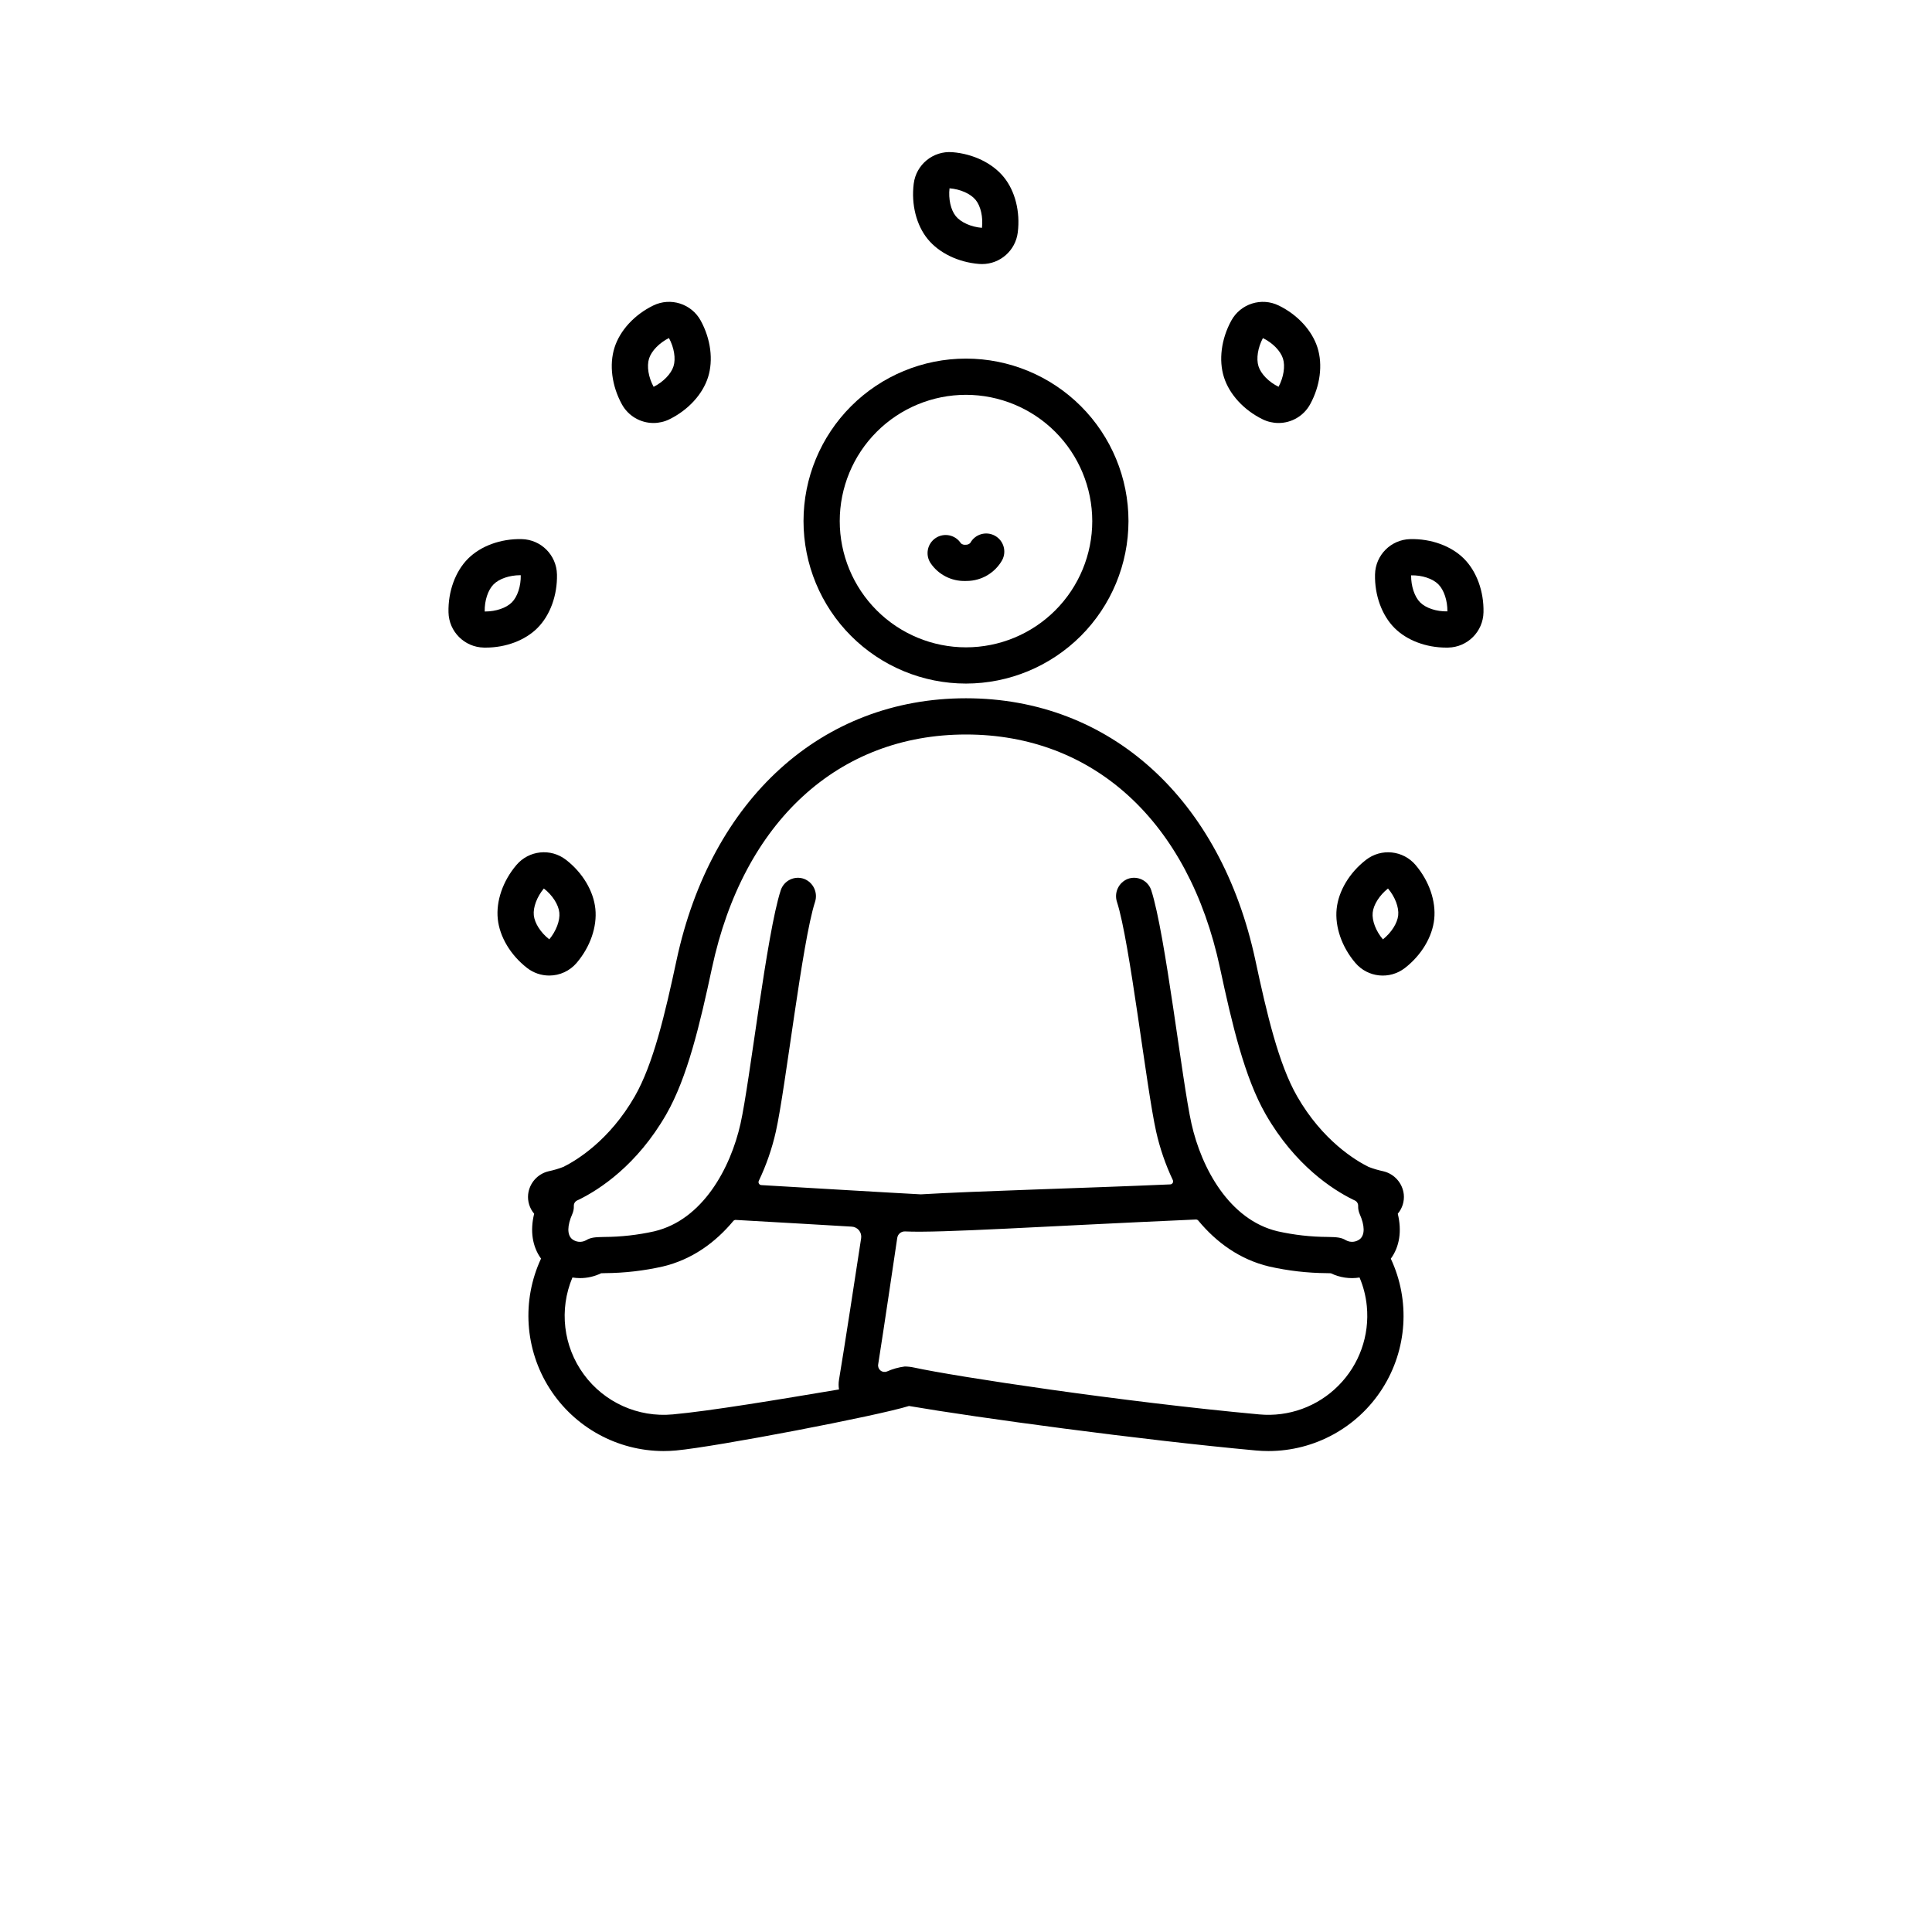
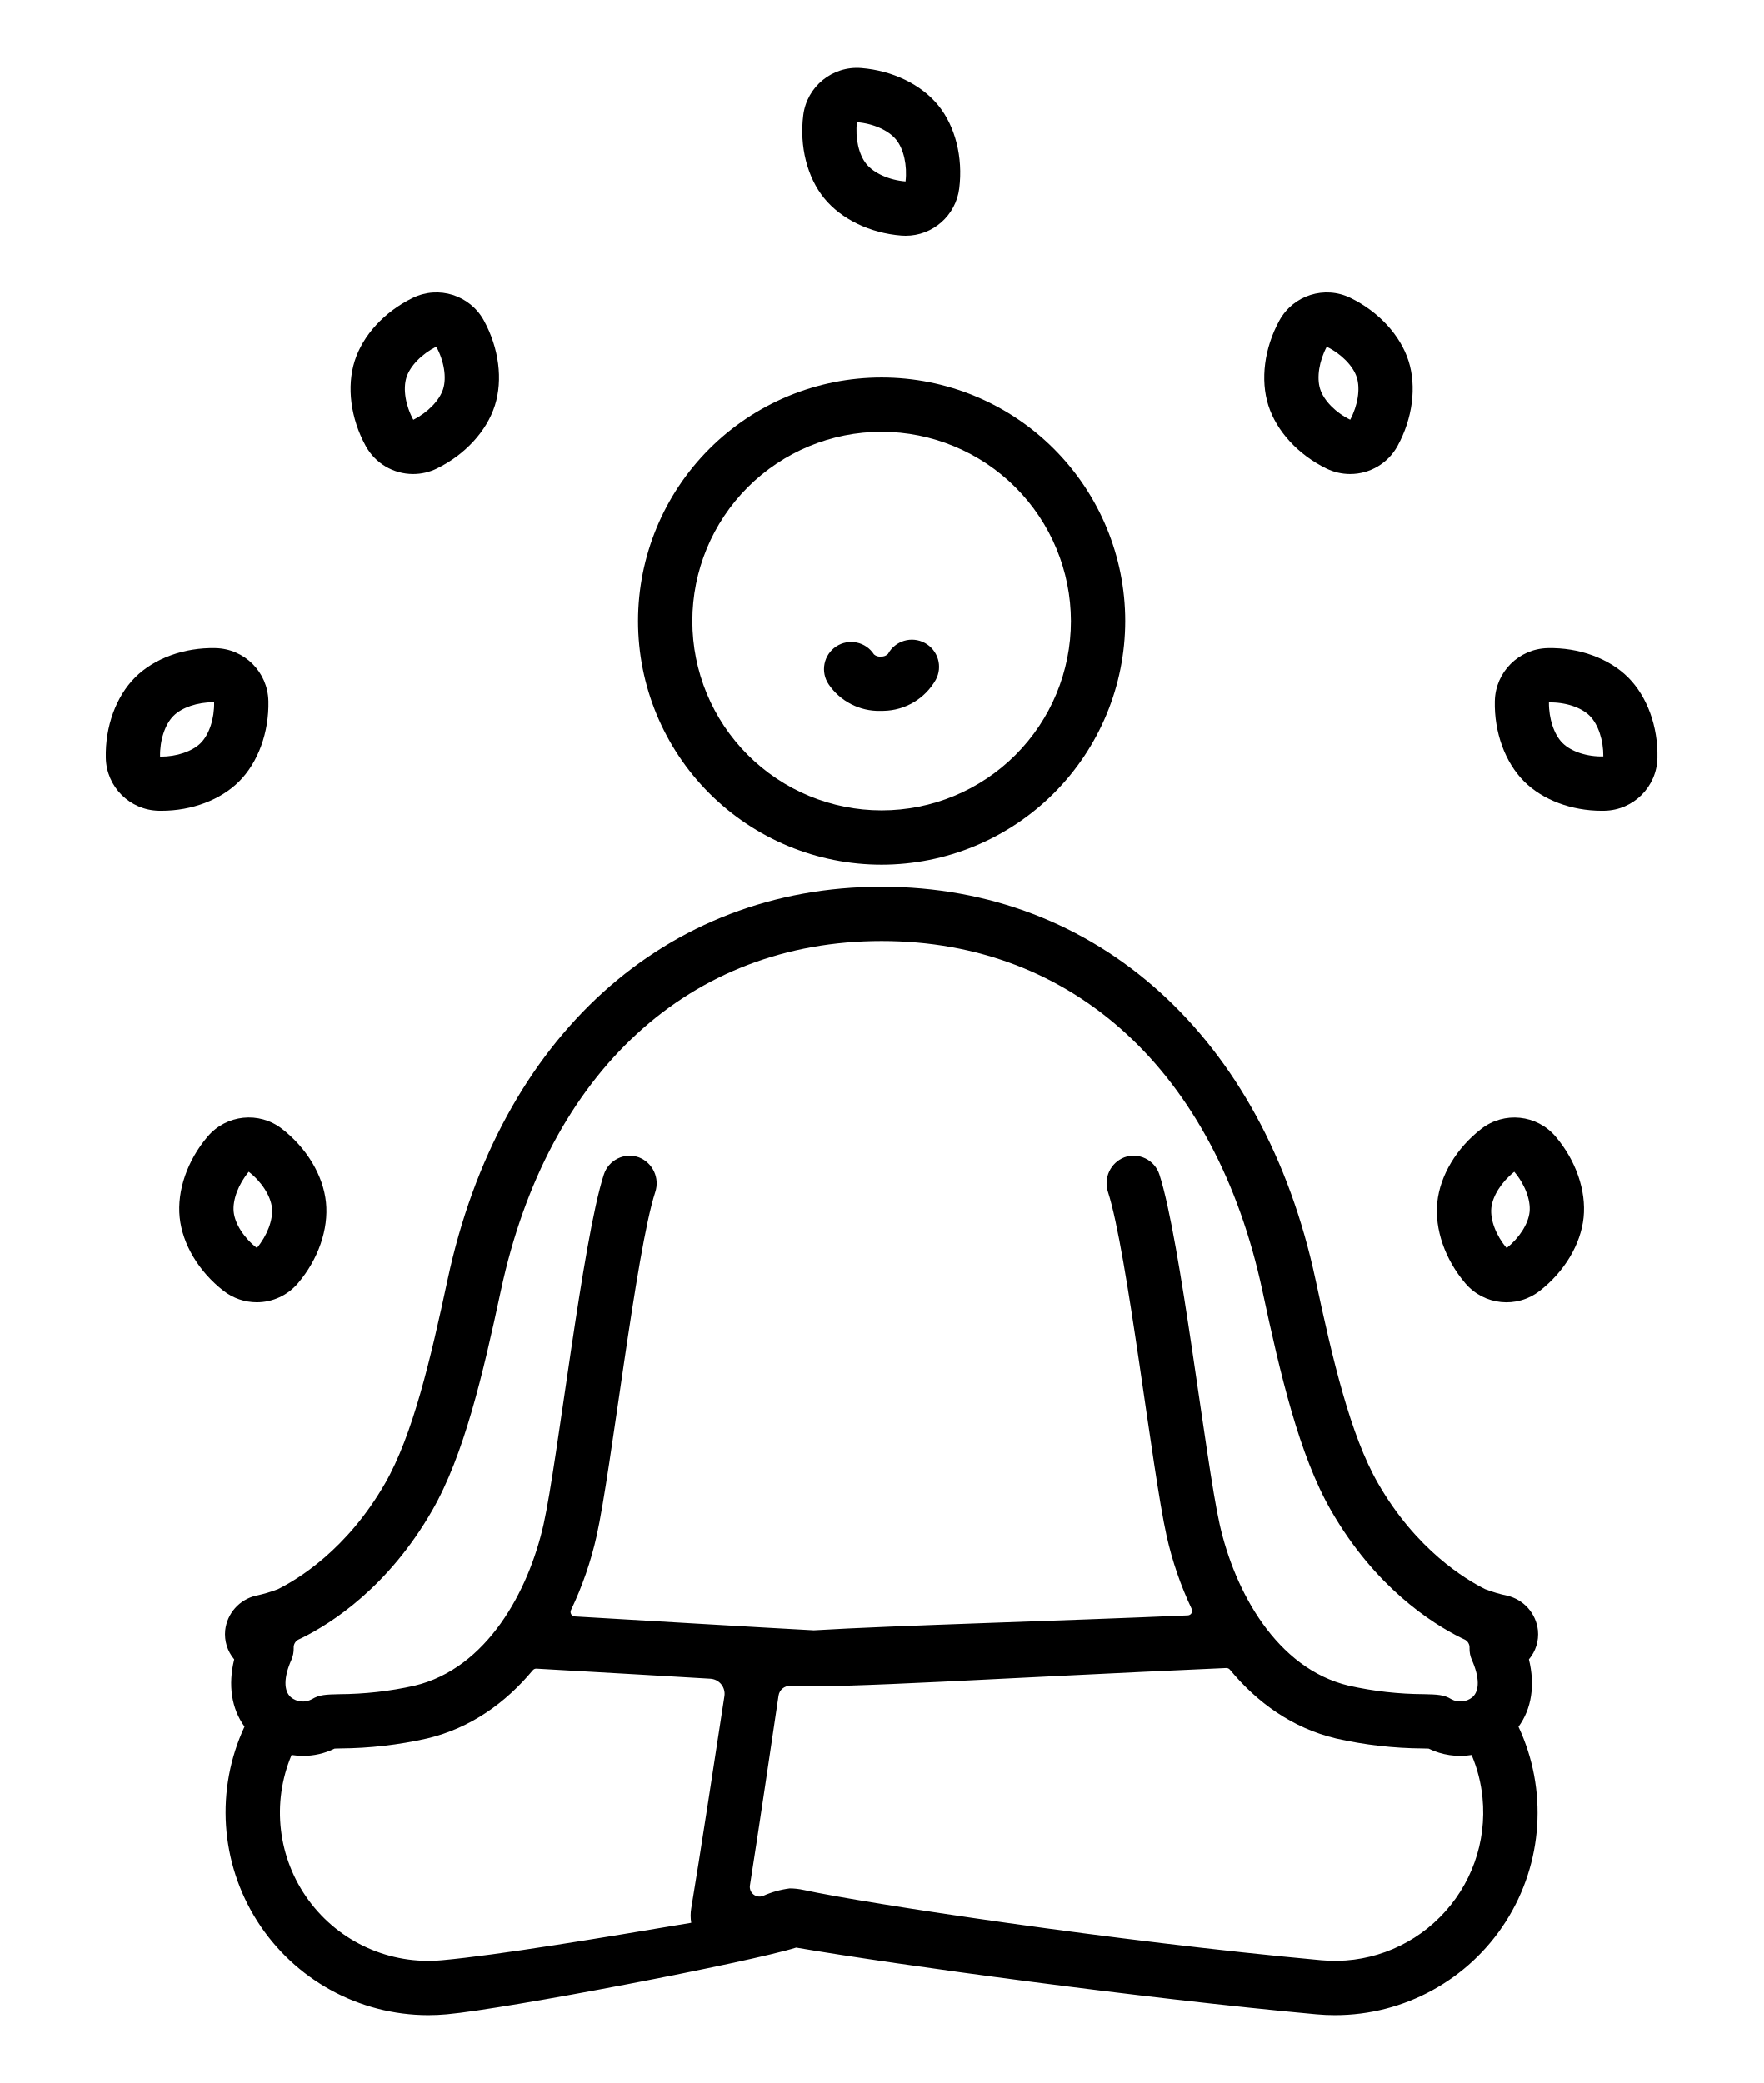
- <svg xmlns="http://www.w3.org/2000/svg" version="1.1" viewBox="0 0 700 700">
-   <g>
-     <path d="m350 247.67c-15.613 0-30.586-6.203-41.629-17.242-11.039-11.043-17.242-26.016-17.242-41.629s6.203-30.586 17.242-41.629c11.043-11.039 26.016-17.242 41.629-17.242s30.586 6.203 41.629 17.242c11.039 11.043 17.242 26.016 17.242 41.629-0.02 15.609-6.227 30.57-17.262 41.609-11.039 11.035-26 17.246-41.609 17.262zm0-104.62c-12.133 0-23.77 4.82-32.348 13.398s-13.398 20.215-13.398 32.348c0 12.133 4.82 23.77 13.398 32.348 8.578 8.578 20.215 13.398 32.348 13.398s23.77-4.82 32.348-13.398c8.578-8.578 13.398-20.215 13.398-32.348-0.016-12.129-4.84-23.754-13.414-32.332-8.574-8.574-20.203-13.398-32.332-13.414z" />
-     <path d="m349.7 210.5c-4.981 0.117-9.684-2.297-12.496-6.41-0.984-1.453-1.348-3.238-1.008-4.957 0.34-1.723 1.355-3.234 2.82-4.203 1.465-0.965 3.254-1.309 4.969-0.945 1.719 0.359 3.219 1.395 4.168 2.871 0.473 0.414 1.102 0.602 1.727 0.516 0.625 0.035 1.238-0.203 1.672-0.656 1.734-3.184 5.719-4.359 8.902-2.625 3.184 1.734 4.359 5.719 2.625 8.902-2.59 4.559-7.398 7.41-12.641 7.496-0.246 0.008-0.492 0.012-0.738 0.012z" />
-     <path d="m189.02 195.33c-7.57-0.18-14.832 2.477-19.438 7.082-4.606 4.606-7.254 11.871-7.082 19.438v0.004c0.148 6.992 5.781 12.629 12.777 12.777 0.234 0.004 0.465 0.008 0.699 0.008 7.312 0 14.277-2.625 18.742-7.09 4.606-4.606 7.254-11.871 7.082-19.441h-0.004c-0.148-6.992-5.781-12.625-12.777-12.777zm-3.582 22.938c-2.027 2.023-5.797 3.289-9.625 3.289h-0.195c-0.09-3.934 1.184-7.805 3.242-9.859 2.023-2.023 5.797-3.289 9.625-3.289h0.195c0.086 3.93-1.184 7.801-3.242 9.859z" />
-     <path d="m236.77 153.26c-4.781 0.004-9.18-2.609-11.469-6.809-3.633-6.637-4.621-14.309-2.648-20.52 1.973-6.211 7.207-11.902 14.008-15.227 6.277-3.082 13.871-0.668 17.223 5.469 3.633 6.641 4.621 14.312 2.648 20.52-1.973 6.207-7.211 11.902-14.008 15.227v0.004c-1.789 0.879-3.758 1.336-5.754 1.336zm5.598-30.785c-3.473 1.75-6.324 4.656-7.203 7.43-0.879 2.773-0.234 6.797 1.656 10.246 3.469-1.75 6.324-4.656 7.203-7.43 0.879-2.773 0.23-6.793-1.656-10.246z" />
-     <path d="m355.8 95.676c-0.348 0-0.699-0.016-1.055-0.043-7.547-0.598-14.504-3.969-18.621-9.02-4.117-5.051-6.008-12.547-5.066-20.059 0.867-6.938 7.039-11.969 14.008-11.414 7.547 0.598 14.504 3.969 18.621 9.02 4.117 5.055 6.008 12.551 5.07 20.059-0.809 6.543-6.367 11.457-12.957 11.457zm-11.77-27.453c-0.438 3.863 0.438 7.84 2.273 10.098 1.836 2.258 5.559 3.914 9.48 4.227 0.438-3.859-0.438-7.84-2.273-10.098-1.836-2.258-5.559-3.914-9.48-4.223z" />
-     <path d="m198.99 353.46c-2.906 0-5.727-0.969-8.016-2.75-5.981-4.637-9.953-11.273-10.621-17.758-0.668-6.481 1.859-13.789 6.762-19.551 4.527-5.336 12.453-6.156 17.977-1.859 5.981 4.637 9.953 11.273 10.621 17.758 0.668 6.481-1.859 13.789-6.766 19.551-2.481 2.926-6.121 4.613-9.957 4.609zm-1.941-31.543c-2.484 2.988-3.938 6.793-3.641 9.688s2.5 6.324 5.609 8.734c2.484-2.988 3.938-6.793 3.641-9.688-0.301-2.898-2.5-6.328-5.609-8.734z" />
-     <path d="m524.02 234.64c-7.312 0-14.277-2.625-18.742-7.09-4.606-4.606-7.254-11.871-7.082-19.438h0.004c0.148-6.996 5.781-12.629 12.777-12.781 7.547-0.176 14.832 2.477 19.438 7.082 4.606 4.606 7.254 11.875 7.082 19.438v0.004c-0.148 6.992-5.781 12.629-12.777 12.777-0.23 0.004-0.465 0.008-0.699 0.008zm-9.461-16.371c2.059 2.059 5.906 3.336 9.859 3.242 0.043-3.887-1.227-7.758-3.285-9.816-2.059-2.059-5.914-3.328-9.859-3.238-0.043 3.887 1.227 7.754 3.281 9.812z" />
-     <path d="m463.23 153.26c-1.996 0-3.965-0.457-5.754-1.336-6.797-3.324-12.031-9.02-14.008-15.227-1.977-6.211-0.984-13.879 2.648-20.52 3.352-6.141 10.945-8.551 17.223-5.469 6.801 3.324 12.031 9.02 14.008 15.227 1.977 6.211 0.984 13.879-2.648 20.52-2.289 4.199-6.691 6.809-11.469 6.805zm-5.656-30.762c-1.828 3.43-2.477 7.453-1.594 10.227 0.883 2.773 3.734 5.688 7.266 7.41 1.828-3.43 2.477-7.453 1.594-10.227-0.887-2.773-3.734-5.684-7.266-7.41z" />
-     <path d="m512.89 313.41c-4.527-5.336-12.453-6.156-17.977-1.859-5.981 4.637-9.953 11.277-10.621 17.758-0.668 6.481 1.859 13.789 6.766 19.551 4.523 5.336 12.449 6.152 17.973 1.859 5.981-4.637 9.953-11.277 10.621-17.754 0.664-6.481-1.859-13.793-6.762-19.555zm-6.293 18.203c-0.297 2.894-2.5 6.32-5.543 8.738-2.551-2.996-4.004-6.801-3.703-9.695 0.297-2.894 2.5-6.32 5.543-8.738 2.547 2.996 4 6.801 3.703 9.695z" />
-     <path d="m503.92 456.04c3.172-4.344 4.047-10.062 2.516-16.285 1.652-1.949 2.438-4.481 2.18-7.023-0.453-4.082-3.434-7.438-7.438-8.367-1.809-0.383-3.582-0.906-5.309-1.57-4.711-2.336-16.664-9.5-25.891-25.566-6.727-11.711-10.996-30.012-15.133-49.324-12.539-58.543-52.719-94.91-104.86-94.91-52.137 0-92.312 36.367-104.86 94.91-4.137 19.309-8.406 37.613-15.133 49.324-9.227 16.066-21.18 23.23-25.891 25.566h0.004c-1.727 0.664-3.504 1.191-5.312 1.57-4.004 0.93-6.984 4.285-7.438 8.367-0.258 2.539 0.531 5.074 2.18 7.023-1.531 6.207-0.656 11.914 2.492 16.258v-0.004c-7.062 15.176-5.894 32.906 3.09 47.023 8.988 14.121 24.555 22.684 41.293 22.711 1.5 0 3.004-0.07 4.516-0.207 14.5-1.328 73.07-12.566 84.418-16.121 24.574 4.219 83.926 12.289 125.7 16.121 1.512 0.141 3.016 0.207 4.516 0.207 16.742 0.008 32.328-8.543 41.316-22.668 8.992-14.129 10.137-31.867 3.039-47.035zm-296.57-16.16c0.402-0.91 0.594-1.898 0.562-2.891-0.055-0.867 0.43-1.684 1.219-2.051 0.27-0.121 0.547-0.25 0.82-0.387 7.184-3.562 20.82-12.297 31.441-30.789 7.672-13.355 12.223-32.742 16.586-53.113 11.34-52.93 45.738-84.527 92.02-84.527s80.68 31.598 92.02 84.535c4.363 20.367 8.914 39.758 16.586 53.113 10.621 18.492 24.258 27.227 31.441 30.789 0.277 0.137 0.547 0.266 0.82 0.387v-0.004c0.789 0.367 1.273 1.184 1.219 2.051-0.031 0.992 0.16 1.98 0.562 2.891 1.859 4.18 1.902 7.469 0.129 9.02h-0.004c-1.441 1.176-3.453 1.363-5.086 0.477-1.793-1.094-3.398-1.137-6.594-1.215-6.125-0.023-12.23-0.711-18.207-2.051-17.488-4.156-27.586-22.883-31.199-39.027-3.387-15.125-9.426-68.758-14.562-84.523-0.551-1.691-1.766-3.086-3.363-3.867-1.598-0.777-3.441-0.875-5.113-0.27-3.348 1.309-5.078 5.016-3.93 8.422 4.668 14.406 10.621 67.281 14.164 83.102 1.359 6.074 3.391 11.98 6.051 17.609 0.16 0.328 0.148 0.715-0.039 1.031-0.184 0.316-0.516 0.516-0.883 0.535-31.523 1.379-70.602 2.418-90.395 3.609-10.84-0.562-46.316-2.691-57.77-3.352-0.363-0.02-0.691-0.223-0.875-0.539s-0.195-0.699-0.031-1.027c2.723-5.703 4.793-11.695 6.176-17.859 3.543-15.816 9.496-68.695 14.164-83.102 1.148-3.406-0.582-7.113-3.93-8.422-1.672-0.609-3.516-0.512-5.113 0.27-1.602 0.781-2.812 2.176-3.363 3.863-5.141 15.766-11.18 69.398-14.562 84.523-3.609 16.145-13.707 34.875-31.199 39.027v0.004c-5.977 1.336-12.082 2.023-18.207 2.051-3.195 0.078-4.797 0.109-6.594 1.215v-0.004c-1.637 0.891-3.644 0.703-5.086-0.477-1.773-1.562-1.727-4.844 0.125-9.027zm36.398 72.59v-0.004c-12.547 1.168-24.785-4.336-32.23-14.504-7.449-10.164-9.012-23.492-4.117-35.102 0.906 0.145 1.824 0.219 2.746 0.223 2.652 0.008 5.269-0.594 7.656-1.762 0.426-0.016 0.953-0.027 1.422-0.039 7.039-0.047 14.055-0.855 20.922-2.406 10.562-2.508 19.023-8.656 25.547-16.488h0.004c0.211-0.258 0.539-0.402 0.875-0.387 11.207 0.613 39.758 2.297 42.043 2.434 1.023 0.059 1.977 0.547 2.621 1.344s0.926 1.832 0.77 2.844c-1.801 11.812-6.113 39.949-8.02 51.297-0.195 1.16-0.195 2.344 0 3.5-22.039 3.703-46.582 7.801-60.238 9.047zm241.18-10.422c-7.523 7.586-18.047 11.41-28.684 10.418-49.914-4.582-110.23-13.73-125.1-16.984v0.004c-1.102-0.246-2.231-0.371-3.359-0.375-2.223 0.285-4.391 0.895-6.438 1.809-0.785 0.309-1.672 0.172-2.328-0.359-0.656-0.527-0.977-1.363-0.844-2.195 2.203-13.938 5.481-36.266 6.914-45.855 0.207-1.395 1.438-2.406 2.844-2.34 12.867 0.621 49.887-1.879 105.34-4.32 0.348-0.012 0.68 0.133 0.898 0.398 6.539 7.898 15.043 14.109 25.672 16.633 6.867 1.551 13.883 2.359 20.926 2.406 0.465 0.012 0.992 0.023 1.422 0.039 3.227 1.566 6.856 2.106 10.398 1.539 1.398 3.297 2.285 6.785 2.633 10.348 1.051 10.668-2.723 21.246-10.293 28.836z" />
+ <svg xmlns="http://www.w3.org/2000/svg" viewBox="136.536 159.567 426.154 503.477">
+   <defs>
+     <symbol id="w" overflow="visible">
+       <path d="m0.031 0h-0.016-0.016v-0.016-0.016h0.016 0.016-0.016v0.016 0.016h0.016v-0.016z" />
+     </symbol>
+     <symbol id="e" overflow="visible">
+       <path d="m0.016-0.016v0.016h-0.016v-0.031h0.016v0.016-0.016z" />
+     </symbol>
+     <symbol id="b" overflow="visible">
+       <path d="m0.031-0.016h-0.016v0.016c0.008 0 0.016-0.004 0.016-0.016v0.016h-0.016-0.016v-0.016l0.016-0.016v0.016h0.016z" />
+     </symbol>
+     <symbol id="a" overflow="visible">
+       <path d="m0.016-0.016v0.016-0.016zm0.016 0v0.016h-0.016-0.016v-0.016h0.016-0.016v-0.016h0.016v0.016h0.016z" />
+     </symbol>
+     <symbol id="d" overflow="visible">
+       <path d="m0.016-0.031v0.016 0.016h-0.016v-0.016-0.016z" />
+     </symbol>
+     <symbol id="l" overflow="visible">
+       <path d="m0.016-0.016v-0.016h0.016v0.031h-0.016-0.016v-0.016l0.016-0.016v0.016zm0 0.016v-0.016 0.016z" />
+     </symbol>
+     <symbol id="k" overflow="visible">
+       <path d="m0.016 0v-0.016 0.016zm0-0.016v-0.016c0.008 0 0.016 0.008 0.016 0.016v0.016h-0.016-0.016v-0.031h0.016z" />
+     </symbol>
+     <symbol id="j" overflow="visible">
+       <path d="m0-0.031h0.016v0.016-0.016h0.016l-0.016 0.031v0.016h-0.016v-0.016h0.016z" />
+     </symbol>
+     <symbol id="i" overflow="visible">
+       <path d="m0.016-0.031v0.016 0.016h0.016v-0.016c0-0.008-0.008-0.016-0.016-0.016zm0 0h0.016v0.016 0.016h-0.016-0.016v-0.016-0.016h0.016z" />
+     </symbol>
+     <symbol id="v" overflow="visible">
+       <path d="m0-0.031h0.016v0.031h-0.016z" />
+     </symbol>
+     <symbol id="f" overflow="visible">
+       <path d="m0.031-0.016v0.016h-0.016v-0.016 0.016h-0.016v-0.031h0.016v0.016-0.016c0.008 0 0.016 0.008 0.016 0.016z" />
+     </symbol>
+     <symbol id="h" overflow="visible">
+       <path d="m0-0.031h0.016 0.016v0.016h-0.016v0.016h-0.016zm0.016 0v0.016-0.016z" />
+     </symbol>
+     <symbol id="g" overflow="visible">
+       <path d="m0.031-0.031v0.016h-0.016c0.008 0 0.016 0.008 0.016 0.016h-0.016-0.016 0.016v-0.016h-0.016l0.016-0.016h0.016z" />
+     </symbol>
+     <symbol id="c" overflow="visible">
+       <path d="m0.016-0.016v0.016-0.016zm0-0.016v0.016h0.016c0 0.012-0.008 0.016-0.016 0.016h-0.016v-0.016l0.016-0.016z" />
+     </symbol>
+     <symbol id="u" overflow="visible">
+       <path d="m0-0.031h0.016v0.016-0.016h0.016l-0.016 0.031z" />
+     </symbol>
+     <symbol id="t" overflow="visible">
+       <path d="m0-0.031h0.016v0.016-0.016h0.016l-0.016 0.016 0.016 0.016h-0.016v-0.016 0.016h-0.016z" />
+     </symbol>
+     <symbol id="s" overflow="visible">
+       <path d="m0.016-0.031v0.031h-0.016v-0.031h0.016z" />
+     </symbol>
+     <symbol id="r" overflow="visible">
+       <path d="m0.031-0.016v-0.016c0.008 0 0.016 0.008 0.016 0.016v0.016h-0.016v-0.016 0.016h-0.016v-0.016 0.016h-0.016v-0.031h0.016v0.016-0.016 0.016h0.016z" />
+     </symbol>
+     <symbol id="q" overflow="visible">
+       <path d="m0.031-0.016v0.016h-0.016v-0.016 0.016h-0.016v-0.031h0.016v0.016-0.016c0.008 0 0.016 0.008 0.016 0.016z" />
+     </symbol>
+     <symbol id="p" overflow="visible">
+       <path d="m0-0.031h0.016l0.016 0.016v-0.016 0.031l-0.016-0.016v0.016h-0.016z" />
+     </symbol>
+     <symbol id="o" overflow="visible">
+       <path d="m0-0.016v-0.016h0.016v0.016 0.016-0.016-0.016h0.016v0.031h-0.016-0.016v-0.016z" />
+     </symbol>
+     <symbol id="n" overflow="visible">
+       <path d="m0-0.031h0.016v0.031h-0.016v0.016zm0 0h0.016z" />
+     </symbol>
+     <symbol id="m" overflow="visible">
+       <path d="m0.031-0.031v0.016h-0.016v0.016h0.016-0.016-0.016v-0.016l0.016-0.016h0.016z" />
+     </symbol>
+     <symbol id="symbol-1" overflow="visible">
+       <path d="m0.031 0h-0.016-0.016v-0.016-0.016h0.016 0.016-0.016v0.016 0.016h0.016v-0.016z" />
+     </symbol>
+     <symbol id="symbol-2" overflow="visible">
+       <path d="m0.016-0.016v0.016h-0.016v-0.031h0.016v0.016-0.016z" />
+     </symbol>
+     <symbol id="symbol-3" overflow="visible">
+       <path d="m0.031-0.016h-0.016v0.016c0.008 0 0.016-0.004 0.016-0.016v0.016h-0.016-0.016v-0.016l0.016-0.016v0.016h0.016z" />
+     </symbol>
+     <symbol id="symbol-4" overflow="visible">
+       <path d="m0.016-0.016v0.016-0.016zm0.016 0v0.016h-0.016-0.016v-0.016h0.016-0.016v-0.016h0.016v0.016h0.016z" />
+     </symbol>
+     <symbol id="symbol-5" overflow="visible">
+       <path d="m0.016-0.031v0.016 0.016h-0.016v-0.016-0.016z" />
+     </symbol>
+     <symbol id="symbol-6" overflow="visible">
+       <path d="m0.016-0.016v-0.016h0.016v0.031h-0.016-0.016v-0.016l0.016-0.016v0.016zm0 0.016v-0.016 0.016z" />
+     </symbol>
+     <symbol id="symbol-7" overflow="visible">
+       <path d="m0.016 0v-0.016 0.016zm0-0.016v-0.016c0.008 0 0.016 0.008 0.016 0.016v0.016h-0.016-0.016v-0.031h0.016z" />
+     </symbol>
+     <symbol id="symbol-8" overflow="visible">
+       <path d="m0-0.031h0.016v0.016-0.016h0.016l-0.016 0.031v0.016h-0.016v-0.016h0.016z" />
+     </symbol>
+     <symbol id="symbol-9" overflow="visible">
+       <path d="m0.016-0.031v0.016 0.016h0.016v-0.016c0-0.008-0.008-0.016-0.016-0.016zm0 0h0.016v0.016 0.016h-0.016-0.016v-0.016-0.016h0.016z" />
+     </symbol>
+     <symbol id="symbol-10" overflow="visible">
+       <path d="m0-0.031h0.016v0.031h-0.016z" />
+     </symbol>
+     <symbol id="symbol-11" overflow="visible">
+       <path d="m0.031-0.016v0.016h-0.016v-0.016 0.016h-0.016v-0.031h0.016v0.016-0.016c0.008 0 0.016 0.008 0.016 0.016z" />
+     </symbol>
+     <symbol id="symbol-12" overflow="visible">
+       <path d="m0-0.031h0.016 0.016v0.016h-0.016v0.016h-0.016zm0.016 0v0.016-0.016z" />
+     </symbol>
+     <symbol id="symbol-13" overflow="visible">
+       <path d="m0.031-0.031v0.016h-0.016c0.008 0 0.016 0.008 0.016 0.016h-0.016-0.016 0.016v-0.016h-0.016l0.016-0.016h0.016z" />
+     </symbol>
+     <symbol id="symbol-14" overflow="visible">
+       <path d="m0.016-0.016v0.016-0.016zm0-0.016v0.016h0.016c0 0.012-0.008 0.016-0.016 0.016h-0.016v-0.016l0.016-0.016z" />
+     </symbol>
+     <symbol id="symbol-15" overflow="visible">
+       <path d="m0-0.031h0.016v0.016-0.016h0.016l-0.016 0.031z" />
+     </symbol>
+     <symbol id="symbol-16" overflow="visible">
+       <path d="m0-0.031h0.016v0.016-0.016h0.016l-0.016 0.016 0.016 0.016h-0.016v-0.016 0.016h-0.016z" />
+     </symbol>
+     <symbol id="symbol-17" overflow="visible">
+       <path d="m0.016-0.031v0.031h-0.016v-0.031h0.016z" />
+     </symbol>
+     <symbol id="symbol-18" overflow="visible">
+       <path d="m0.031-0.016v-0.016c0.008 0 0.016 0.008 0.016 0.016v0.016h-0.016v-0.016 0.016h-0.016v-0.016 0.016h-0.016v-0.031h0.016v0.016-0.016 0.016h0.016z" />
+     </symbol>
+     <symbol id="symbol-19" overflow="visible">
+       <path d="m0.031-0.016v0.016h-0.016v-0.016 0.016h-0.016v-0.031h0.016v0.016-0.016c0.008 0 0.016 0.008 0.016 0.016z" />
+     </symbol>
+     <symbol id="symbol-20" overflow="visible">
+       <path d="m0-0.031h0.016l0.016 0.016v-0.016 0.031l-0.016-0.016v0.016h-0.016z" />
+     </symbol>
+     <symbol id="symbol-21" overflow="visible">
+       <path d="m0-0.016v-0.016h0.016v0.016 0.016-0.016-0.016h0.016v0.031h-0.016-0.016v-0.016z" />
+     </symbol>
+     <symbol id="symbol-22" overflow="visible">
+       <path d="m0-0.031h0.016v0.031h-0.016v0.016zm0 0h0.016z" />
+     </symbol>
+     <symbol id="symbol-23" overflow="visible">
+       <path d="m0.031-0.031v0.016h-0.016v0.016h0.016-0.016-0.016v-0.016l0.016-0.016h0.016z" />
+     </symbol>
+   </defs>
+   <g transform="matrix(1, 0, 0, 1, -39.59842, 111.1921)">
+     <g transform="matrix(1, 0, 0, 1, 83.26847, -77.03722)">
+       <g transform="matrix(1, 0, 0, 1, -44.05548, 86.72971)">
+         <path d="m350 247.67c-15.613 0-30.586-6.203-41.629-17.242-11.039-11.043-17.242-26.016-17.242-41.629s6.203-30.586 17.242-41.629c11.043-11.039 26.016-17.242 41.629-17.242s30.586 6.203 41.629 17.242c11.039 11.043 17.242 26.016 17.242 41.629-0.02 15.609-6.227 30.57-17.262 41.609-11.039 11.035-26 17.246-41.609 17.262zm0-104.62c-12.133 0-23.77 4.82-32.348 13.398s-13.398 20.215-13.398 32.348c0 12.133 4.82 23.77 13.398 32.348 8.578 8.578 20.215 13.398 32.348 13.398s23.77-4.82 32.348-13.398c8.578-8.578 13.398-20.215 13.398-32.348-0.016-12.129-4.84-23.754-13.414-32.332-8.574-8.574-20.203-13.398-32.332-13.414z" />
+         <path d="m349.7 210.5c-4.981 0.117-9.684-2.297-12.496-6.41-0.984-1.453-1.348-3.238-1.008-4.957 0.34-1.723 1.355-3.234 2.82-4.203 1.465-0.965 3.254-1.309 4.969-0.945 1.719 0.359 3.219 1.395 4.168 2.871 0.473 0.414 1.102 0.602 1.727 0.516 0.625 0.035 1.238-0.203 1.672-0.656 1.734-3.184 5.719-4.359 8.902-2.625 3.184 1.734 4.359 5.719 2.625 8.902-2.59 4.559-7.398 7.41-12.641 7.496-0.246 0.008-0.492 0.012-0.738 0.012z" />
+         <path d="m189.02 195.33c-7.57-0.18-14.832 2.477-19.438 7.082-4.606 4.606-7.254 11.871-7.082 19.438v0.004c0.148 6.992 5.781 12.629 12.777 12.777 0.234 0.004 0.465 0.008 0.699 0.008 7.312 0 14.277-2.625 18.742-7.09 4.606-4.606 7.254-11.871 7.082-19.441h-0.004c-0.148-6.992-5.781-12.625-12.777-12.777zm-3.582 22.938c-2.027 2.023-5.797 3.289-9.625 3.289h-0.195c-0.09-3.934 1.184-7.805 3.242-9.859 2.023-2.023 5.797-3.289 9.625-3.289h0.195c0.086 3.93-1.184 7.801-3.242 9.859z" />
+         <path d="m236.77 153.26c-4.781 0.004-9.18-2.609-11.469-6.809-3.633-6.637-4.621-14.309-2.648-20.52 1.973-6.211 7.207-11.902 14.008-15.227 6.277-3.082 13.871-0.668 17.223 5.469 3.633 6.641 4.621 14.312 2.648 20.52-1.973 6.207-7.211 11.902-14.008 15.227v0.004c-1.789 0.879-3.758 1.336-5.754 1.336zm5.598-30.785c-3.473 1.75-6.324 4.656-7.203 7.43-0.879 2.773-0.234 6.797 1.656 10.246 3.469-1.75 6.324-4.656 7.203-7.43 0.879-2.773 0.23-6.793-1.656-10.246z" />
+         <path d="m355.8 95.676c-0.348 0-0.699-0.016-1.055-0.043-7.547-0.598-14.504-3.969-18.621-9.02-4.117-5.051-6.008-12.547-5.066-20.059 0.867-6.938 7.039-11.969 14.008-11.414 7.547 0.598 14.504 3.969 18.621 9.02 4.117 5.055 6.008 12.551 5.07 20.059-0.809 6.543-6.367 11.457-12.957 11.457zm-11.77-27.453c-0.438 3.863 0.438 7.84 2.273 10.098 1.836 2.258 5.559 3.914 9.48 4.227 0.438-3.859-0.438-7.84-2.273-10.098-1.836-2.258-5.559-3.914-9.48-4.223z" />
+         <path d="m198.99 353.46c-2.906 0-5.727-0.969-8.016-2.75-5.981-4.637-9.953-11.273-10.621-17.758-0.668-6.481 1.859-13.789 6.762-19.551 4.527-5.336 12.453-6.156 17.977-1.859 5.981 4.637 9.953 11.273 10.621 17.758 0.668 6.481-1.859 13.789-6.766 19.551-2.481 2.926-6.121 4.613-9.957 4.609zm-1.941-31.543c-2.484 2.988-3.938 6.793-3.641 9.688s2.5 6.324 5.609 8.734c2.484-2.988 3.938-6.793 3.641-9.688-0.301-2.898-2.5-6.328-5.609-8.734z" />
+         <path d="m524.02 234.64c-7.312 0-14.277-2.625-18.742-7.09-4.606-4.606-7.254-11.871-7.082-19.438h0.004c0.148-6.996 5.781-12.629 12.777-12.781 7.547-0.176 14.832 2.477 19.438 7.082 4.606 4.606 7.254 11.875 7.082 19.438v0.004c-0.148 6.992-5.781 12.629-12.777 12.777-0.23 0.004-0.465 0.008-0.699 0.008zm-9.461-16.371c2.059 2.059 5.906 3.336 9.859 3.242 0.043-3.887-1.227-7.758-3.285-9.816-2.059-2.059-5.914-3.328-9.859-3.238-0.043 3.887 1.227 7.754 3.281 9.812z" />
+         <path d="m463.23 153.26c-1.996 0-3.965-0.457-5.754-1.336-6.797-3.324-12.031-9.02-14.008-15.227-1.977-6.211-0.984-13.879 2.648-20.52 3.352-6.141 10.945-8.551 17.223-5.469 6.801 3.324 12.031 9.02 14.008 15.227 1.977 6.211 0.984 13.879-2.648 20.52-2.289 4.199-6.691 6.809-11.469 6.805zm-5.656-30.762c-1.828 3.43-2.477 7.453-1.594 10.227 0.883 2.773 3.734 5.688 7.266 7.41 1.828-3.43 2.477-7.453 1.594-10.227-0.887-2.773-3.734-5.684-7.266-7.41z" />
+         <path d="m512.89 313.41c-4.527-5.336-12.453-6.156-17.977-1.859-5.981 4.637-9.953 11.277-10.621 17.758-0.668 6.481 1.859 13.789 6.766 19.551 4.523 5.336 12.449 6.152 17.973 1.859 5.981-4.637 9.953-11.277 10.621-17.754 0.664-6.481-1.859-13.793-6.762-19.555zm-6.293 18.203c-0.297 2.894-2.5 6.32-5.543 8.738-2.551-2.996-4.004-6.801-3.703-9.695 0.297-2.894 2.5-6.32 5.543-8.738 2.547 2.996 4 6.801 3.703 9.695z" />
+         <path d="m503.92 456.04c3.172-4.344 4.047-10.062 2.516-16.285 1.652-1.949 2.438-4.481 2.18-7.023-0.453-4.082-3.434-7.438-7.438-8.367-1.809-0.383-3.582-0.906-5.309-1.57-4.711-2.336-16.664-9.5-25.891-25.566-6.727-11.711-10.996-30.012-15.133-49.324-12.539-58.543-52.719-94.91-104.86-94.91-52.137 0-92.312 36.367-104.86 94.91-4.137 19.309-8.406 37.613-15.133 49.324-9.227 16.066-21.18 23.23-25.891 25.566h0.004c-1.727 0.664-3.504 1.191-5.312 1.57-4.004 0.93-6.984 4.285-7.438 8.367-0.258 2.539 0.531 5.074 2.18 7.023-1.531 6.207-0.656 11.914 2.492 16.258v-0.004c-7.062 15.176-5.894 32.906 3.09 47.023 8.988 14.121 24.555 22.684 41.293 22.711 1.5 0 3.004-0.07 4.516-0.207 14.5-1.328 73.07-12.566 84.418-16.121 24.574 4.219 83.926 12.289 125.7 16.121 1.512 0.141 3.016 0.207 4.516 0.207 16.742 0.008 32.328-8.543 41.316-22.668 8.992-14.129 10.137-31.867 3.039-47.035zm-296.57-16.16c0.402-0.91 0.594-1.898 0.562-2.891-0.055-0.867 0.43-1.684 1.219-2.051 0.27-0.121 0.547-0.25 0.82-0.387 7.184-3.562 20.82-12.297 31.441-30.789 7.672-13.355 12.223-32.742 16.586-53.113 11.34-52.93 45.738-84.527 92.02-84.527s80.68 31.598 92.02 84.535c4.363 20.367 8.914 39.758 16.586 53.113 10.621 18.492 24.258 27.227 31.441 30.789 0.277 0.137 0.547 0.266 0.82 0.387v-0.004c0.789 0.367 1.273 1.184 1.219 2.051-0.031 0.992 0.16 1.98 0.562 2.891 1.859 4.18 1.902 7.469 0.129 9.02h-0.004c-1.441 1.176-3.453 1.363-5.086 0.477-1.793-1.094-3.398-1.137-6.594-1.215-6.125-0.023-12.23-0.711-18.207-2.051-17.488-4.156-27.586-22.883-31.199-39.027-3.387-15.125-9.426-68.758-14.562-84.523-0.551-1.691-1.766-3.086-3.363-3.867-1.598-0.777-3.441-0.875-5.113-0.27-3.348 1.309-5.078 5.016-3.93 8.422 4.668 14.406 10.621 67.281 14.164 83.102 1.359 6.074 3.391 11.98 6.051 17.609 0.16 0.328 0.148 0.715-0.039 1.031-0.184 0.316-0.516 0.516-0.883 0.535-31.523 1.379-70.602 2.418-90.395 3.609-10.84-0.562-46.316-2.691-57.77-3.352-0.363-0.02-0.691-0.223-0.875-0.539s-0.195-0.699-0.031-1.027c2.723-5.703 4.793-11.695 6.176-17.859 3.543-15.816 9.496-68.695 14.164-83.102 1.148-3.406-0.582-7.113-3.93-8.422-1.672-0.609-3.516-0.512-5.113 0.27-1.602 0.781-2.812 2.176-3.363 3.863-5.141 15.766-11.18 69.398-14.562 84.523-3.609 16.145-13.707 34.875-31.199 39.027v0.004c-5.977 1.336-12.082 2.023-18.207 2.051-3.195 0.078-4.797 0.109-6.594 1.215v-0.004c-1.637 0.891-3.644 0.703-5.086-0.477-1.773-1.562-1.727-4.844 0.125-9.027zm36.398 72.59v-0.004c-12.547 1.168-24.785-4.336-32.23-14.504-7.449-10.164-9.012-23.492-4.117-35.102 0.906 0.145 1.824 0.219 2.746 0.223 2.652 0.008 5.269-0.594 7.656-1.762 0.426-0.016 0.953-0.027 1.422-0.039 7.039-0.047 14.055-0.855 20.922-2.406 10.562-2.508 19.023-8.656 25.547-16.488h0.004c0.211-0.258 0.539-0.402 0.875-0.387 11.207 0.613 39.758 2.297 42.043 2.434 1.023 0.059 1.977 0.547 2.621 1.344s0.926 1.832 0.77 2.844c-1.801 11.812-6.113 39.949-8.02 51.297-0.195 1.16-0.195 2.344 0 3.5-22.039 3.703-46.582 7.801-60.238 9.047zm241.18-10.422c-7.523 7.586-18.047 11.41-28.684 10.418-49.914-4.582-110.23-13.73-125.1-16.984v0.004c-1.102-0.246-2.231-0.371-3.359-0.375-2.223 0.285-4.391 0.895-6.438 1.809-0.785 0.309-1.672 0.172-2.328-0.359-0.656-0.527-0.977-1.363-0.844-2.195 2.203-13.938 5.481-36.266 6.914-45.855 0.207-1.395 1.438-2.406 2.844-2.34 12.867 0.621 49.887-1.879 105.34-4.32 0.348-0.012 0.68 0.133 0.898 0.398 6.539 7.898 15.043 14.109 25.672 16.633 6.867 1.551 13.883 2.359 20.926 2.406 0.465 0.012 0.992 0.023 1.422 0.039 3.227 1.566 6.856 2.106 10.398 1.539 1.398 3.297 2.285 6.785 2.633 10.348 1.051 10.668-2.723 21.246-10.293 28.836z" />
+       </g>
+     </g>
  </g>
</svg>
